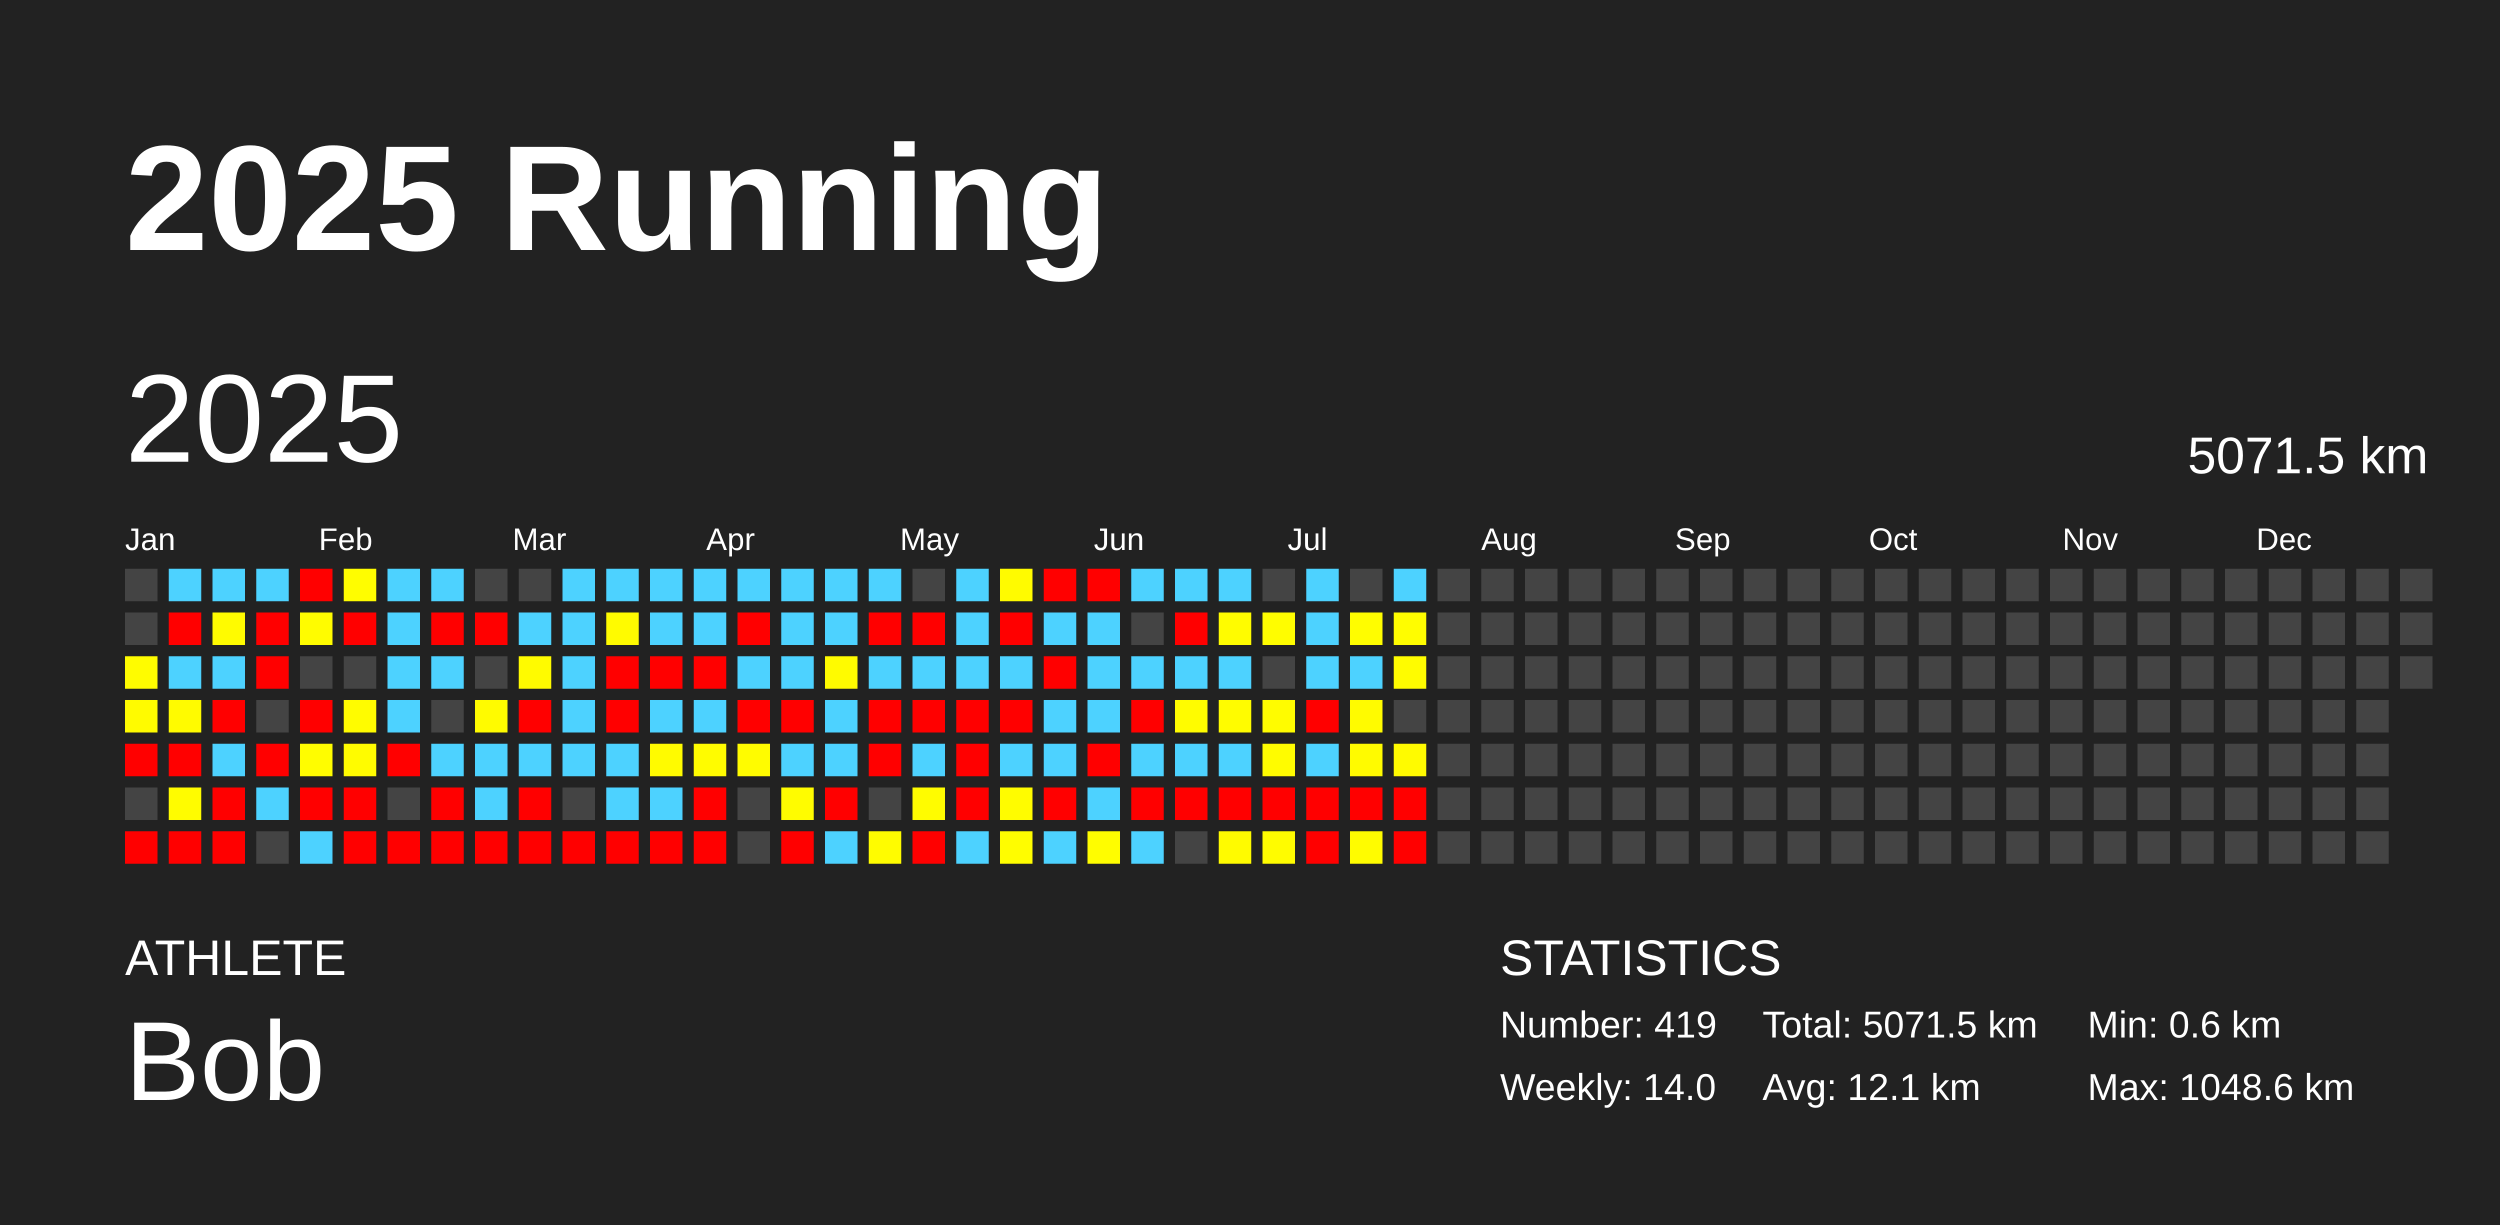
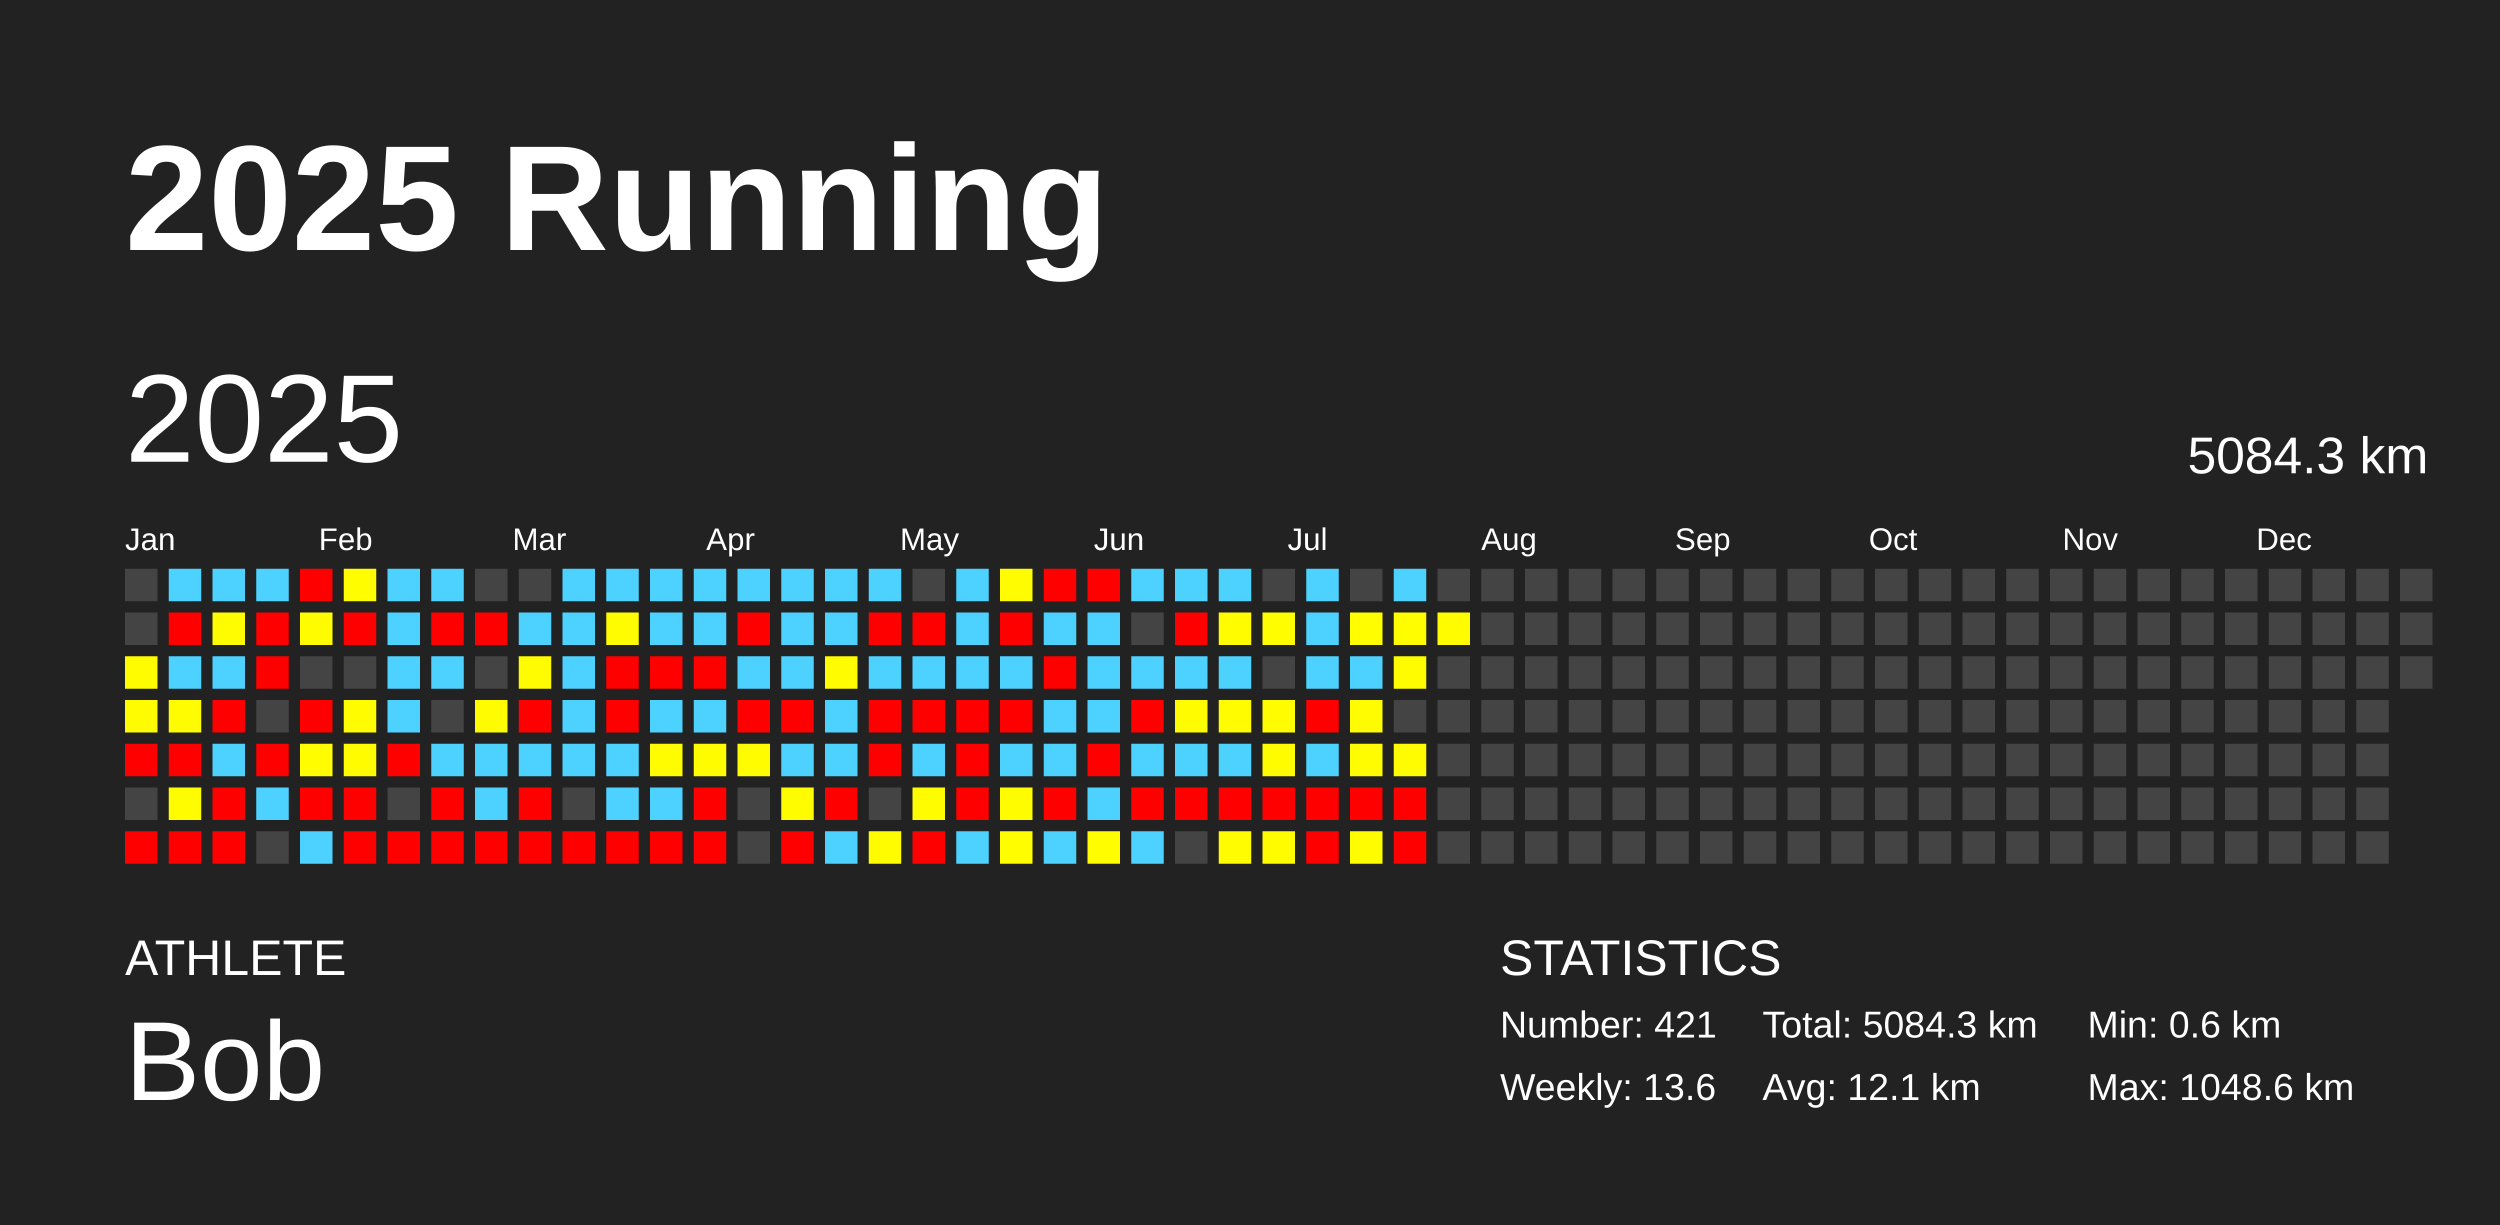
<svg xmlns="http://www.w3.org/2000/svg" baseProfile="full" height="98mm" version="1.1" viewBox="0,0,200,98" width="200mm">
  <defs />
  <rect fill="#222222" height="98" width="200" x="0" y="0" />
  <text fill="#FFFFFF" style="font-size:12px; font-family:Arial; font-weight:bold;" x="10" y="20">2025 Running</text>
  <text fill="#FFFFFF" style="font-size:4px; font-family:Arial" x="10" y="78">ATHLETE</text>
  <text fill="#FFFFFF" style="font-size:9px; font-family:Arial" x="10" y="88">Bob</text>
  <text fill="#FFFFFF" style="font-size:4px; font-family:Arial" x="120" y="78">STATISTICS</text>
-   <text fill="#FFFFFF" style="font-size:3px; font-family:Arial" x="120" y="83">Number: 419</text>
-   <text fill="#FFFFFF" style="font-size:3px; font-family:Arial" x="120" y="88">Weekly: 14.0</text>
-   <text fill="#FFFFFF" style="font-size:3px; font-family:Arial" x="141" y="83">Total: 5071.5 km</text>
+   <text fill="#FFFFFF" style="font-size:3px; font-family:Arial" x="120" y="83">Number: 421</text>
+   <text fill="#FFFFFF" style="font-size:3px; font-family:Arial" x="120" y="88">Weekly: 13.6</text>
+   <text fill="#FFFFFF" style="font-size:3px; font-family:Arial" x="141" y="83">Total: 5084.3 km</text>
  <text fill="#FFFFFF" style="font-size:3px; font-family:Arial" x="141" y="88">Avg: 12.1 km</text>
  <text fill="#FFFFFF" style="font-size:3px; font-family:Arial" x="167" y="83">Min: 0.6 km</text>
  <text fill="#FFFFFF" style="font-size:3px; font-family:Arial" x="167" y="88">Max: 1048.6 km</text>
  <text dominant-baseline="hanging" fill="#FFFFFF" style="font-size:10.0px; font-family:Arial;" x="10" y="30">2025</text>
-   <text dominant-baseline="hanging" fill="#FFFFFF" style="font-size:4.125px; font-family:Arial;" x="175" y="35">5071.5 km</text>
+   <text dominant-baseline="hanging" fill="#FFFFFF" style="font-size:4.125px; font-family:Arial;" x="175" y="35">5084.3 km</text>
  <text fill="#FFFFFF" style="font-size:2.5px; font-family:Arial" x="10.0" y="44">Jan</text>
  <text fill="#FFFFFF" style="font-size:2.5px; font-family:Arial" x="25.5" y="44">Feb</text>
  <text fill="#FFFFFF" style="font-size:2.5px; font-family:Arial" x="41.0" y="44">Mar</text>
  <text fill="#FFFFFF" style="font-size:2.5px; font-family:Arial" x="56.5" y="44">Apr</text>
  <text fill="#FFFFFF" style="font-size:2.5px; font-family:Arial" x="72.0" y="44">May</text>
  <text fill="#FFFFFF" style="font-size:2.5px; font-family:Arial" x="87.5" y="44">Jun</text>
  <text fill="#FFFFFF" style="font-size:2.5px; font-family:Arial" x="103.0" y="44">Jul</text>
  <text fill="#FFFFFF" style="font-size:2.5px; font-family:Arial" x="118.5" y="44">Aug</text>
  <text fill="#FFFFFF" style="font-size:2.5px; font-family:Arial" x="134.0" y="44">Sep</text>
  <text fill="#FFFFFF" style="font-size:2.5px; font-family:Arial" x="149.5" y="44">Oct</text>
  <text fill="#FFFFFF" style="font-size:2.5px; font-family:Arial" x="165.0" y="44">Nov</text>
  <text fill="#FFFFFF" style="font-size:2.5px; font-family:Arial" x="180.5" y="44">Dec</text>
  <rect fill="#444444" height="2.6" width="2.6" x="10.0" y="45.5" />
  <rect fill="#444444" height="2.6" width="2.6" x="10.0" y="49.0" />
  <rect fill="#fffc00" height="2.6" width="2.6" x="10.0" y="52.5" />
  <rect fill="#fffb00" height="2.6" width="2.6" x="10.0" y="56.0" />
  <rect fill="red" height="2.6" width="2.6" x="10.0" y="59.5" />
  <rect fill="#444444" height="2.6" width="2.6" x="10.0" y="63.0" />
  <rect fill="red" height="2.6" width="2.6" x="10.0" y="66.5" />
  <rect fill="#4dd2ff" height="2.6" width="2.6" x="13.5" y="45.5" />
  <rect fill="red" height="2.6" width="2.6" x="13.5" y="49.0" />
  <rect fill="#4dd2ff" height="2.6" width="2.6" x="13.5" y="52.5" />
  <rect fill="#fffb00" height="2.6" width="2.6" x="13.5" y="56.0" />
  <rect fill="red" height="2.6" width="2.6" x="13.5" y="59.5" />
  <rect fill="#fffc00" height="2.6" width="2.6" x="13.5" y="63.0" />
  <rect fill="red" height="2.6" width="2.6" x="13.5" y="66.5" />
  <rect fill="#4dd2ff" height="2.6" width="2.6" x="17.0" y="45.5" />
  <rect fill="#fffb00" height="2.6" width="2.6" x="17.0" y="49.0" />
  <rect fill="#4dd2ff" height="2.6" width="2.6" x="17.0" y="52.5" />
  <rect fill="red" height="2.6" width="2.6" x="17.0" y="56.0" />
  <rect fill="#4dd2ff" height="2.6" width="2.6" x="17.0" y="59.5" />
  <rect fill="red" height="2.6" width="2.6" x="17.0" y="63.0" />
  <rect fill="red" height="2.6" width="2.6" x="17.0" y="66.5" />
  <rect fill="#4dd2ff" height="2.6" width="2.6" x="20.5" y="45.5" />
  <rect fill="red" height="2.6" width="2.6" x="20.5" y="49.0" />
  <rect fill="red" height="2.6" width="2.6" x="20.5" y="52.5" />
  <rect fill="#444444" height="2.6" width="2.6" x="20.5" y="56.0" />
  <rect fill="red" height="2.6" width="2.6" x="20.5" y="59.5" />
  <rect fill="#4dd2ff" height="2.6" width="2.6" x="20.5" y="63.0" />
  <rect fill="#444444" height="2.6" width="2.6" x="20.5" y="66.5" />
  <rect fill="red" height="2.6" width="2.6" x="24.0" y="45.5" />
  <rect fill="#fffc00" height="2.6" width="2.6" x="24.0" y="49.0" />
  <rect fill="#444444" height="2.6" width="2.6" x="24.0" y="52.5" />
  <rect fill="red" height="2.6" width="2.6" x="24.0" y="56.0" />
  <rect fill="#fffd00" height="2.6" width="2.6" x="24.0" y="59.5" />
  <rect fill="red" height="2.6" width="2.6" x="24.0" y="63.0" />
  <rect fill="#4dd2ff" height="2.6" width="2.6" x="24.0" y="66.5" />
  <rect fill="#fffd00" height="2.6" width="2.6" x="27.5" y="45.5" />
  <rect fill="red" height="2.6" width="2.6" x="27.5" y="49.0" />
  <rect fill="#444444" height="2.6" width="2.6" x="27.5" y="52.5" />
  <rect fill="#fffc00" height="2.6" width="2.6" x="27.5" y="56.0" />
  <rect fill="#fffc00" height="2.6" width="2.6" x="27.5" y="59.5" />
  <rect fill="red" height="2.6" width="2.6" x="27.5" y="63.0" />
  <rect fill="red" height="2.6" width="2.6" x="27.5" y="66.5" />
  <rect fill="#4dd2ff" height="2.6" width="2.6" x="31.0" y="45.5" />
  <rect fill="#4dd2ff" height="2.6" width="2.6" x="31.0" y="49.0" />
  <rect fill="#4dd2ff" height="2.6" width="2.6" x="31.0" y="52.5" />
  <rect fill="#4dd2ff" height="2.6" width="2.6" x="31.0" y="56.0" />
  <rect fill="red" height="2.6" width="2.6" x="31.0" y="59.5" />
  <rect fill="#444444" height="2.6" width="2.6" x="31.0" y="63.0" />
  <rect fill="red" height="2.6" width="2.6" x="31.0" y="66.5" />
  <rect fill="#4dd2ff" height="2.6" width="2.6" x="34.5" y="45.5" />
  <rect fill="red" height="2.6" width="2.6" x="34.5" y="49.0" />
  <rect fill="#4dd2ff" height="2.6" width="2.6" x="34.5" y="52.5" />
  <rect fill="#444444" height="2.6" width="2.6" x="34.5" y="56.0" />
  <rect fill="#4dd2ff" height="2.6" width="2.6" x="34.5" y="59.5" />
  <rect fill="red" height="2.6" width="2.6" x="34.5" y="63.0" />
  <rect fill="red" height="2.6" width="2.6" x="34.5" y="66.5" />
  <rect fill="#444444" height="2.6" width="2.6" x="38.0" y="45.5" />
  <rect fill="red" height="2.6" width="2.6" x="38.0" y="49.0" />
  <rect fill="#444444" height="2.6" width="2.6" x="38.0" y="52.5" />
  <rect fill="#fffb00" height="2.6" width="2.6" x="38.0" y="56.0" />
  <rect fill="#4dd2ff" height="2.6" width="2.6" x="38.0" y="59.5" />
  <rect fill="#4dd2ff" height="2.6" width="2.6" x="38.0" y="63.0" />
  <rect fill="red" height="2.6" width="2.6" x="38.0" y="66.5" />
  <rect fill="#444444" height="2.6" width="2.6" x="41.5" y="45.5" />
  <rect fill="#4dd2ff" height="2.6" width="2.6" x="41.5" y="49.0" />
  <rect fill="#fffb00" height="2.6" width="2.6" x="41.5" y="52.5" />
  <rect fill="red" height="2.6" width="2.6" x="41.5" y="56.0" />
  <rect fill="#4dd2ff" height="2.6" width="2.6" x="41.5" y="59.5" />
  <rect fill="red" height="2.6" width="2.6" x="41.5" y="63.0" />
  <rect fill="red" height="2.6" width="2.6" x="41.5" y="66.5" />
  <rect fill="#4dd2ff" height="2.6" width="2.6" x="45.0" y="45.5" />
  <rect fill="#4dd2ff" height="2.6" width="2.6" x="45.0" y="49.0" />
  <rect fill="#4dd2ff" height="2.6" width="2.6" x="45.0" y="52.5" />
  <rect fill="#4dd2ff" height="2.6" width="2.6" x="45.0" y="56.0" />
  <rect fill="#4dd2ff" height="2.6" width="2.6" x="45.0" y="59.5" />
  <rect fill="#444444" height="2.6" width="2.6" x="45.0" y="63.0" />
  <rect fill="red" height="2.6" width="2.6" x="45.0" y="66.5" />
  <rect fill="#4dd2ff" height="2.6" width="2.6" x="48.5" y="45.5" />
  <rect fill="#fffb00" height="2.6" width="2.6" x="48.5" y="49.0" />
  <rect fill="red" height="2.6" width="2.6" x="48.5" y="52.5" />
  <rect fill="red" height="2.6" width="2.6" x="48.5" y="56.0" />
  <rect fill="#4dd2ff" height="2.6" width="2.6" x="48.5" y="59.5" />
  <rect fill="#4dd2ff" height="2.6" width="2.6" x="48.5" y="63.0" />
  <rect fill="red" height="2.6" width="2.6" x="48.5" y="66.5" />
  <rect fill="#4dd2ff" height="2.6" width="2.6" x="52.0" y="45.5" />
  <rect fill="#4dd2ff" height="2.6" width="2.6" x="52.0" y="49.0" />
  <rect fill="red" height="2.6" width="2.6" x="52.0" y="52.5" />
  <rect fill="#4dd2ff" height="2.6" width="2.6" x="52.0" y="56.0" />
  <rect fill="#fffb00" height="2.6" width="2.6" x="52.0" y="59.5" />
  <rect fill="#4dd2ff" height="2.6" width="2.6" x="52.0" y="63.0" />
  <rect fill="red" height="2.6" width="2.6" x="52.0" y="66.5" />
  <rect fill="#4dd2ff" height="2.6" width="2.6" x="55.5" y="45.5" />
  <rect fill="#4dd2ff" height="2.6" width="2.6" x="55.5" y="49.0" />
  <rect fill="red" height="2.6" width="2.6" x="55.5" y="52.5" />
  <rect fill="#4dd2ff" height="2.6" width="2.6" x="55.5" y="56.0" />
  <rect fill="#fffc00" height="2.6" width="2.6" x="55.5" y="59.5" />
  <rect fill="red" height="2.6" width="2.6" x="55.5" y="63.0" />
  <rect fill="red" height="2.6" width="2.6" x="55.5" y="66.5" />
  <rect fill="#4dd2ff" height="2.6" width="2.6" x="59.0" y="45.5" />
  <rect fill="red" height="2.6" width="2.6" x="59.0" y="49.0" />
  <rect fill="#4dd2ff" height="2.6" width="2.6" x="59.0" y="52.5" />
  <rect fill="red" height="2.6" width="2.6" x="59.0" y="56.0" />
  <rect fill="#fffc00" height="2.6" width="2.6" x="59.0" y="59.5" />
  <rect fill="#444444" height="2.6" width="2.6" x="59.0" y="63.0" />
  <rect fill="#444444" height="2.6" width="2.6" x="59.0" y="66.5" />
  <rect fill="#4dd2ff" height="2.6" width="2.6" x="62.5" y="45.5" />
  <rect fill="#4dd2ff" height="2.6" width="2.6" x="62.5" y="49.0" />
  <rect fill="#4dd2ff" height="2.6" width="2.6" x="62.5" y="52.5" />
  <rect fill="red" height="2.6" width="2.6" x="62.5" y="56.0" />
  <rect fill="#4dd2ff" height="2.6" width="2.6" x="62.5" y="59.5" />
  <rect fill="#fffc00" height="2.6" width="2.6" x="62.5" y="63.0" />
  <rect fill="red" height="2.6" width="2.6" x="62.5" y="66.5" />
  <rect fill="#4dd2ff" height="2.6" width="2.6" x="66.0" y="45.5" />
  <rect fill="#4dd2ff" height="2.6" width="2.6" x="66.0" y="49.0" />
  <rect fill="#fffb00" height="2.6" width="2.6" x="66.0" y="52.5" />
  <rect fill="#4dd2ff" height="2.6" width="2.6" x="66.0" y="56.0" />
  <rect fill="#4dd2ff" height="2.6" width="2.6" x="66.0" y="59.5" />
  <rect fill="red" height="2.6" width="2.6" x="66.0" y="63.0" />
  <rect fill="#4dd2ff" height="2.6" width="2.6" x="66.0" y="66.5" />
  <rect fill="#4dd2ff" height="2.6" width="2.6" x="69.5" y="45.5" />
  <rect fill="red" height="2.6" width="2.6" x="69.5" y="49.0" />
  <rect fill="#4dd2ff" height="2.6" width="2.6" x="69.5" y="52.5" />
  <rect fill="red" height="2.6" width="2.6" x="69.5" y="56.0" />
  <rect fill="red" height="2.6" width="2.6" x="69.5" y="59.5" />
  <rect fill="#444444" height="2.6" width="2.6" x="69.5" y="63.0" />
  <rect fill="#fffc00" height="2.6" width="2.6" x="69.5" y="66.5" />
  <rect fill="#444444" height="2.6" width="2.6" x="73.0" y="45.5" />
  <rect fill="red" height="2.6" width="2.6" x="73.0" y="49.0" />
  <rect fill="#4dd2ff" height="2.6" width="2.6" x="73.0" y="52.5" />
  <rect fill="red" height="2.6" width="2.6" x="73.0" y="56.0" />
  <rect fill="#4dd2ff" height="2.6" width="2.6" x="73.0" y="59.5" />
  <rect fill="#fffc00" height="2.6" width="2.6" x="73.0" y="63.0" />
  <rect fill="red" height="2.6" width="2.6" x="73.0" y="66.5" />
  <rect fill="#4dd2ff" height="2.6" width="2.6" x="76.5" y="45.5" />
  <rect fill="#4dd2ff" height="2.6" width="2.6" x="76.5" y="49.0" />
  <rect fill="#4dd2ff" height="2.6" width="2.6" x="76.5" y="52.5" />
  <rect fill="red" height="2.6" width="2.6" x="76.5" y="56.0" />
  <rect fill="red" height="2.6" width="2.6" x="76.5" y="59.5" />
  <rect fill="red" height="2.6" width="2.6" x="76.5" y="63.0" />
  <rect fill="#4dd2ff" height="2.6" width="2.6" x="76.5" y="66.5" />
  <rect fill="#fffb00" height="2.6" width="2.6" x="80.0" y="45.5" />
  <rect fill="red" height="2.6" width="2.6" x="80.0" y="49.0" />
  <rect fill="#4dd2ff" height="2.6" width="2.6" x="80.0" y="52.5" />
  <rect fill="red" height="2.6" width="2.6" x="80.0" y="56.0" />
  <rect fill="#4dd2ff" height="2.6" width="2.6" x="80.0" y="59.5" />
  <rect fill="#fffc00" height="2.6" width="2.6" x="80.0" y="63.0" />
  <rect fill="#fffd00" height="2.6" width="2.6" x="80.0" y="66.5" />
  <rect fill="red" height="2.6" width="2.6" x="83.5" y="45.5" />
  <rect fill="#4dd2ff" height="2.6" width="2.6" x="83.5" y="49.0" />
  <rect fill="red" height="2.6" width="2.6" x="83.5" y="52.5" />
  <rect fill="#4dd2ff" height="2.6" width="2.6" x="83.5" y="56.0" />
  <rect fill="#4dd2ff" height="2.6" width="2.6" x="83.5" y="59.5" />
  <rect fill="red" height="2.6" width="2.6" x="83.5" y="63.0" />
  <rect fill="#4dd2ff" height="2.6" width="2.6" x="83.5" y="66.5" />
  <rect fill="red" height="2.6" width="2.6" x="87.0" y="45.5" />
  <rect fill="#4dd2ff" height="2.6" width="2.6" x="87.0" y="49.0" />
  <rect fill="#4dd2ff" height="2.6" width="2.6" x="87.0" y="52.5" />
  <rect fill="#4dd2ff" height="2.6" width="2.6" x="87.0" y="56.0" />
  <rect fill="red" height="2.6" width="2.6" x="87.0" y="59.5" />
  <rect fill="#4dd2ff" height="2.6" width="2.6" x="87.0" y="63.0" />
  <rect fill="#fffd00" height="2.6" width="2.6" x="87.0" y="66.5" />
  <rect fill="#4dd2ff" height="2.6" width="2.6" x="90.5" y="45.5" />
  <rect fill="#444444" height="2.6" width="2.6" x="90.5" y="49.0" />
  <rect fill="#4dd2ff" height="2.6" width="2.6" x="90.5" y="52.5" />
  <rect fill="red" height="2.6" width="2.6" x="90.5" y="56.0" />
  <rect fill="#4dd2ff" height="2.6" width="2.6" x="90.5" y="59.5" />
  <rect fill="red" height="2.6" width="2.6" x="90.5" y="63.0" />
  <rect fill="#4dd2ff" height="2.6" width="2.6" x="90.5" y="66.5" />
  <rect fill="#4dd2ff" height="2.6" width="2.6" x="94.0" y="45.5" />
  <rect fill="red" height="2.6" width="2.6" x="94.0" y="49.0" />
  <rect fill="#4dd2ff" height="2.6" width="2.6" x="94.0" y="52.5" />
  <rect fill="#fffc00" height="2.6" width="2.6" x="94.0" y="56.0" />
  <rect fill="#4dd2ff" height="2.6" width="2.6" x="94.0" y="59.5" />
  <rect fill="red" height="2.6" width="2.6" x="94.0" y="63.0" />
  <rect fill="#444444" height="2.6" width="2.6" x="94.0" y="66.5" />
  <rect fill="#4dd2ff" height="2.6" width="2.6" x="97.5" y="45.5" />
  <rect fill="#fffc00" height="2.6" width="2.6" x="97.5" y="49.0" />
  <rect fill="#4dd2ff" height="2.6" width="2.6" x="97.5" y="52.5" />
  <rect fill="#fffc00" height="2.6" width="2.6" x="97.5" y="56.0" />
  <rect fill="#4dd2ff" height="2.6" width="2.6" x="97.5" y="59.5" />
  <rect fill="red" height="2.6" width="2.6" x="97.5" y="63.0" />
  <rect fill="#fffb00" height="2.6" width="2.6" x="97.5" y="66.5" />
  <rect fill="#444444" height="2.6" width="2.6" x="101.0" y="45.5" />
  <rect fill="#fffd00" height="2.6" width="2.6" x="101.0" y="49.0" />
  <rect fill="#444444" height="2.6" width="2.6" x="101.0" y="52.5" />
  <rect fill="#fffc00" height="2.6" width="2.6" x="101.0" y="56.0" />
  <rect fill="#fffc00" height="2.6" width="2.6" x="101.0" y="59.5" />
  <rect fill="red" height="2.6" width="2.6" x="101.0" y="63.0" />
  <rect fill="#fffc00" height="2.6" width="2.6" x="101.0" y="66.5" />
  <rect fill="#4dd2ff" height="2.6" width="2.6" x="104.5" y="45.5" />
  <rect fill="#4dd2ff" height="2.6" width="2.6" x="104.5" y="49.0" />
  <rect fill="#4dd2ff" height="2.6" width="2.6" x="104.5" y="52.5" />
  <rect fill="red" height="2.6" width="2.6" x="104.5" y="56.0" />
  <rect fill="#4dd2ff" height="2.6" width="2.6" x="104.5" y="59.5" />
  <rect fill="red" height="2.6" width="2.6" x="104.5" y="63.0" />
  <rect fill="red" height="2.6" width="2.6" x="104.5" y="66.5" />
  <rect fill="#444444" height="2.6" width="2.6" x="108.0" y="45.5" />
  <rect fill="#fffd00" height="2.6" width="2.6" x="108.0" y="49.0" />
  <rect fill="#4dd2ff" height="2.6" width="2.6" x="108.0" y="52.5" />
  <rect fill="#fffb00" height="2.6" width="2.6" x="108.0" y="56.0" />
  <rect fill="#fffb00" height="2.6" width="2.6" x="108.0" y="59.5" />
  <rect fill="red" height="2.6" width="2.6" x="108.0" y="63.0" />
  <rect fill="#fffc00" height="2.6" width="2.6" x="108.0" y="66.5" />
  <rect fill="#4dd2ff" height="2.6" width="2.6" x="111.5" y="45.5" />
  <rect fill="#fffd00" height="2.6" width="2.6" x="111.5" y="49.0" />
  <rect fill="#fffc00" height="2.6" width="2.6" x="111.5" y="52.5" />
  <rect fill="#444444" height="2.6" width="2.6" x="111.5" y="56.0" />
  <rect fill="#fffb00" height="2.6" width="2.6" x="111.5" y="59.5" />
  <rect fill="red" height="2.6" width="2.6" x="111.5" y="63.0" />
  <rect fill="red" height="2.6" width="2.6" x="111.5" y="66.5" />
  <rect fill="#444444" height="2.6" width="2.6" x="115.0" y="45.5" />
-   <rect fill="#444444" height="2.6" width="2.6" x="115.0" y="49.0" />
+   <rect fill="#fffc00" height="2.6" width="2.6" x="115.0" y="49.0" />
  <rect fill="#444444" height="2.6" width="2.6" x="115.0" y="52.5" />
  <rect fill="#444444" height="2.6" width="2.6" x="115.0" y="56.0" />
  <rect fill="#444444" height="2.6" width="2.6" x="115.0" y="59.5" />
  <rect fill="#444444" height="2.6" width="2.6" x="115.0" y="63.0" />
  <rect fill="#444444" height="2.6" width="2.6" x="115.0" y="66.5" />
  <rect fill="#444444" height="2.6" width="2.6" x="118.5" y="45.5" />
  <rect fill="#444444" height="2.6" width="2.6" x="118.5" y="49.0" />
  <rect fill="#444444" height="2.6" width="2.6" x="118.5" y="52.5" />
  <rect fill="#444444" height="2.6" width="2.6" x="118.5" y="56.0" />
  <rect fill="#444444" height="2.6" width="2.6" x="118.5" y="59.5" />
  <rect fill="#444444" height="2.6" width="2.6" x="118.5" y="63.0" />
  <rect fill="#444444" height="2.6" width="2.6" x="118.5" y="66.5" />
  <rect fill="#444444" height="2.6" width="2.6" x="122.0" y="45.5" />
  <rect fill="#444444" height="2.6" width="2.6" x="122.0" y="49.0" />
  <rect fill="#444444" height="2.6" width="2.6" x="122.0" y="52.5" />
  <rect fill="#444444" height="2.6" width="2.6" x="122.0" y="56.0" />
  <rect fill="#444444" height="2.6" width="2.6" x="122.0" y="59.5" />
  <rect fill="#444444" height="2.6" width="2.6" x="122.0" y="63.0" />
  <rect fill="#444444" height="2.6" width="2.6" x="122.0" y="66.5" />
  <rect fill="#444444" height="2.6" width="2.6" x="125.5" y="45.5" />
  <rect fill="#444444" height="2.6" width="2.6" x="125.5" y="49.0" />
  <rect fill="#444444" height="2.6" width="2.6" x="125.5" y="52.5" />
  <rect fill="#444444" height="2.6" width="2.6" x="125.5" y="56.0" />
  <rect fill="#444444" height="2.6" width="2.6" x="125.5" y="59.5" />
  <rect fill="#444444" height="2.6" width="2.6" x="125.5" y="63.0" />
  <rect fill="#444444" height="2.6" width="2.6" x="125.5" y="66.5" />
  <rect fill="#444444" height="2.6" width="2.6" x="129.0" y="45.5" />
  <rect fill="#444444" height="2.6" width="2.6" x="129.0" y="49.0" />
  <rect fill="#444444" height="2.6" width="2.6" x="129.0" y="52.5" />
  <rect fill="#444444" height="2.6" width="2.6" x="129.0" y="56.0" />
  <rect fill="#444444" height="2.6" width="2.6" x="129.0" y="59.5" />
  <rect fill="#444444" height="2.6" width="2.6" x="129.0" y="63.0" />
  <rect fill="#444444" height="2.6" width="2.6" x="129.0" y="66.5" />
  <rect fill="#444444" height="2.6" width="2.6" x="132.5" y="45.5" />
  <rect fill="#444444" height="2.6" width="2.6" x="132.5" y="49.0" />
  <rect fill="#444444" height="2.6" width="2.6" x="132.5" y="52.5" />
  <rect fill="#444444" height="2.6" width="2.6" x="132.5" y="56.0" />
  <rect fill="#444444" height="2.6" width="2.6" x="132.5" y="59.5" />
  <rect fill="#444444" height="2.6" width="2.6" x="132.5" y="63.0" />
  <rect fill="#444444" height="2.6" width="2.6" x="132.5" y="66.5" />
  <rect fill="#444444" height="2.6" width="2.6" x="136.0" y="45.5" />
  <rect fill="#444444" height="2.6" width="2.6" x="136.0" y="49.0" />
  <rect fill="#444444" height="2.6" width="2.6" x="136.0" y="52.5" />
  <rect fill="#444444" height="2.6" width="2.6" x="136.0" y="56.0" />
  <rect fill="#444444" height="2.6" width="2.6" x="136.0" y="59.5" />
  <rect fill="#444444" height="2.6" width="2.6" x="136.0" y="63.0" />
  <rect fill="#444444" height="2.6" width="2.6" x="136.0" y="66.5" />
  <rect fill="#444444" height="2.6" width="2.6" x="139.5" y="45.5" />
  <rect fill="#444444" height="2.6" width="2.6" x="139.5" y="49.0" />
  <rect fill="#444444" height="2.6" width="2.6" x="139.5" y="52.5" />
  <rect fill="#444444" height="2.6" width="2.6" x="139.5" y="56.0" />
  <rect fill="#444444" height="2.6" width="2.6" x="139.5" y="59.5" />
  <rect fill="#444444" height="2.6" width="2.6" x="139.5" y="63.0" />
  <rect fill="#444444" height="2.6" width="2.6" x="139.5" y="66.5" />
  <rect fill="#444444" height="2.6" width="2.6" x="143.0" y="45.5" />
  <rect fill="#444444" height="2.6" width="2.6" x="143.0" y="49.0" />
  <rect fill="#444444" height="2.6" width="2.6" x="143.0" y="52.5" />
  <rect fill="#444444" height="2.6" width="2.6" x="143.0" y="56.0" />
  <rect fill="#444444" height="2.6" width="2.6" x="143.0" y="59.5" />
  <rect fill="#444444" height="2.6" width="2.6" x="143.0" y="63.0" />
  <rect fill="#444444" height="2.6" width="2.6" x="143.0" y="66.5" />
  <rect fill="#444444" height="2.6" width="2.6" x="146.5" y="45.5" />
  <rect fill="#444444" height="2.6" width="2.6" x="146.5" y="49.0" />
  <rect fill="#444444" height="2.6" width="2.6" x="146.5" y="52.5" />
  <rect fill="#444444" height="2.6" width="2.6" x="146.5" y="56.0" />
  <rect fill="#444444" height="2.6" width="2.6" x="146.5" y="59.5" />
  <rect fill="#444444" height="2.6" width="2.6" x="146.5" y="63.0" />
  <rect fill="#444444" height="2.6" width="2.6" x="146.5" y="66.5" />
  <rect fill="#444444" height="2.6" width="2.6" x="150.0" y="45.5" />
  <rect fill="#444444" height="2.6" width="2.6" x="150.0" y="49.0" />
  <rect fill="#444444" height="2.6" width="2.6" x="150.0" y="52.5" />
  <rect fill="#444444" height="2.6" width="2.6" x="150.0" y="56.0" />
  <rect fill="#444444" height="2.6" width="2.6" x="150.0" y="59.5" />
  <rect fill="#444444" height="2.6" width="2.6" x="150.0" y="63.0" />
  <rect fill="#444444" height="2.6" width="2.6" x="150.0" y="66.5" />
  <rect fill="#444444" height="2.6" width="2.6" x="153.5" y="45.5" />
  <rect fill="#444444" height="2.6" width="2.6" x="153.5" y="49.0" />
  <rect fill="#444444" height="2.6" width="2.6" x="153.5" y="52.5" />
  <rect fill="#444444" height="2.6" width="2.6" x="153.5" y="56.0" />
  <rect fill="#444444" height="2.6" width="2.6" x="153.5" y="59.5" />
  <rect fill="#444444" height="2.6" width="2.6" x="153.5" y="63.0" />
  <rect fill="#444444" height="2.6" width="2.6" x="153.5" y="66.5" />
  <rect fill="#444444" height="2.6" width="2.6" x="157.0" y="45.5" />
  <rect fill="#444444" height="2.6" width="2.6" x="157.0" y="49.0" />
  <rect fill="#444444" height="2.6" width="2.6" x="157.0" y="52.5" />
  <rect fill="#444444" height="2.6" width="2.6" x="157.0" y="56.0" />
  <rect fill="#444444" height="2.6" width="2.6" x="157.0" y="59.5" />
  <rect fill="#444444" height="2.6" width="2.6" x="157.0" y="63.0" />
  <rect fill="#444444" height="2.6" width="2.6" x="157.0" y="66.5" />
  <rect fill="#444444" height="2.6" width="2.6" x="160.5" y="45.5" />
  <rect fill="#444444" height="2.6" width="2.6" x="160.5" y="49.0" />
  <rect fill="#444444" height="2.6" width="2.6" x="160.5" y="52.5" />
  <rect fill="#444444" height="2.6" width="2.6" x="160.5" y="56.0" />
  <rect fill="#444444" height="2.6" width="2.6" x="160.5" y="59.5" />
  <rect fill="#444444" height="2.6" width="2.6" x="160.5" y="63.0" />
  <rect fill="#444444" height="2.6" width="2.6" x="160.5" y="66.5" />
  <rect fill="#444444" height="2.6" width="2.6" x="164.0" y="45.5" />
  <rect fill="#444444" height="2.6" width="2.6" x="164.0" y="49.0" />
  <rect fill="#444444" height="2.6" width="2.6" x="164.0" y="52.5" />
  <rect fill="#444444" height="2.6" width="2.6" x="164.0" y="56.0" />
  <rect fill="#444444" height="2.6" width="2.6" x="164.0" y="59.5" />
  <rect fill="#444444" height="2.6" width="2.6" x="164.0" y="63.0" />
  <rect fill="#444444" height="2.6" width="2.6" x="164.0" y="66.5" />
  <rect fill="#444444" height="2.6" width="2.6" x="167.5" y="45.5" />
  <rect fill="#444444" height="2.6" width="2.6" x="167.5" y="49.0" />
  <rect fill="#444444" height="2.6" width="2.6" x="167.5" y="52.5" />
  <rect fill="#444444" height="2.6" width="2.6" x="167.5" y="56.0" />
  <rect fill="#444444" height="2.6" width="2.6" x="167.5" y="59.5" />
  <rect fill="#444444" height="2.6" width="2.6" x="167.5" y="63.0" />
  <rect fill="#444444" height="2.6" width="2.6" x="167.5" y="66.5" />
  <rect fill="#444444" height="2.6" width="2.6" x="171.0" y="45.5" />
  <rect fill="#444444" height="2.6" width="2.6" x="171.0" y="49.0" />
  <rect fill="#444444" height="2.6" width="2.6" x="171.0" y="52.5" />
  <rect fill="#444444" height="2.6" width="2.6" x="171.0" y="56.0" />
  <rect fill="#444444" height="2.6" width="2.6" x="171.0" y="59.5" />
  <rect fill="#444444" height="2.6" width="2.6" x="171.0" y="63.0" />
  <rect fill="#444444" height="2.6" width="2.6" x="171.0" y="66.5" />
  <rect fill="#444444" height="2.6" width="2.6" x="174.5" y="45.5" />
  <rect fill="#444444" height="2.6" width="2.6" x="174.5" y="49.0" />
  <rect fill="#444444" height="2.6" width="2.6" x="174.5" y="52.5" />
  <rect fill="#444444" height="2.6" width="2.6" x="174.5" y="56.0" />
  <rect fill="#444444" height="2.6" width="2.6" x="174.5" y="59.5" />
  <rect fill="#444444" height="2.6" width="2.6" x="174.5" y="63.0" />
  <rect fill="#444444" height="2.6" width="2.6" x="174.5" y="66.5" />
  <rect fill="#444444" height="2.6" width="2.6" x="178.0" y="45.5" />
  <rect fill="#444444" height="2.6" width="2.6" x="178.0" y="49.0" />
  <rect fill="#444444" height="2.6" width="2.6" x="178.0" y="52.5" />
  <rect fill="#444444" height="2.6" width="2.6" x="178.0" y="56.0" />
  <rect fill="#444444" height="2.6" width="2.6" x="178.0" y="59.5" />
  <rect fill="#444444" height="2.6" width="2.6" x="178.0" y="63.0" />
  <rect fill="#444444" height="2.6" width="2.6" x="178.0" y="66.5" />
  <rect fill="#444444" height="2.6" width="2.6" x="181.5" y="45.5" />
  <rect fill="#444444" height="2.6" width="2.6" x="181.5" y="49.0" />
  <rect fill="#444444" height="2.6" width="2.6" x="181.5" y="52.5" />
  <rect fill="#444444" height="2.6" width="2.6" x="181.5" y="56.0" />
  <rect fill="#444444" height="2.6" width="2.6" x="181.5" y="59.5" />
  <rect fill="#444444" height="2.6" width="2.6" x="181.5" y="63.0" />
  <rect fill="#444444" height="2.6" width="2.6" x="181.5" y="66.5" />
  <rect fill="#444444" height="2.6" width="2.6" x="185.0" y="45.5" />
  <rect fill="#444444" height="2.6" width="2.6" x="185.0" y="49.0" />
  <rect fill="#444444" height="2.6" width="2.6" x="185.0" y="52.5" />
  <rect fill="#444444" height="2.6" width="2.6" x="185.0" y="56.0" />
  <rect fill="#444444" height="2.6" width="2.6" x="185.0" y="59.5" />
  <rect fill="#444444" height="2.6" width="2.6" x="185.0" y="63.0" />
  <rect fill="#444444" height="2.6" width="2.6" x="185.0" y="66.5" />
  <rect fill="#444444" height="2.6" width="2.6" x="188.5" y="45.5" />
  <rect fill="#444444" height="2.6" width="2.6" x="188.5" y="49.0" />
  <rect fill="#444444" height="2.6" width="2.6" x="188.5" y="52.5" />
  <rect fill="#444444" height="2.6" width="2.6" x="188.5" y="56.0" />
  <rect fill="#444444" height="2.6" width="2.6" x="188.5" y="59.5" />
  <rect fill="#444444" height="2.6" width="2.6" x="188.5" y="63.0" />
  <rect fill="#444444" height="2.6" width="2.6" x="188.5" y="66.5" />
  <rect fill="#444444" height="2.6" width="2.6" x="192.0" y="45.5" />
  <rect fill="#444444" height="2.6" width="2.6" x="192.0" y="49.0" />
  <rect fill="#444444" height="2.6" width="2.6" x="192.0" y="52.5" />
</svg>
